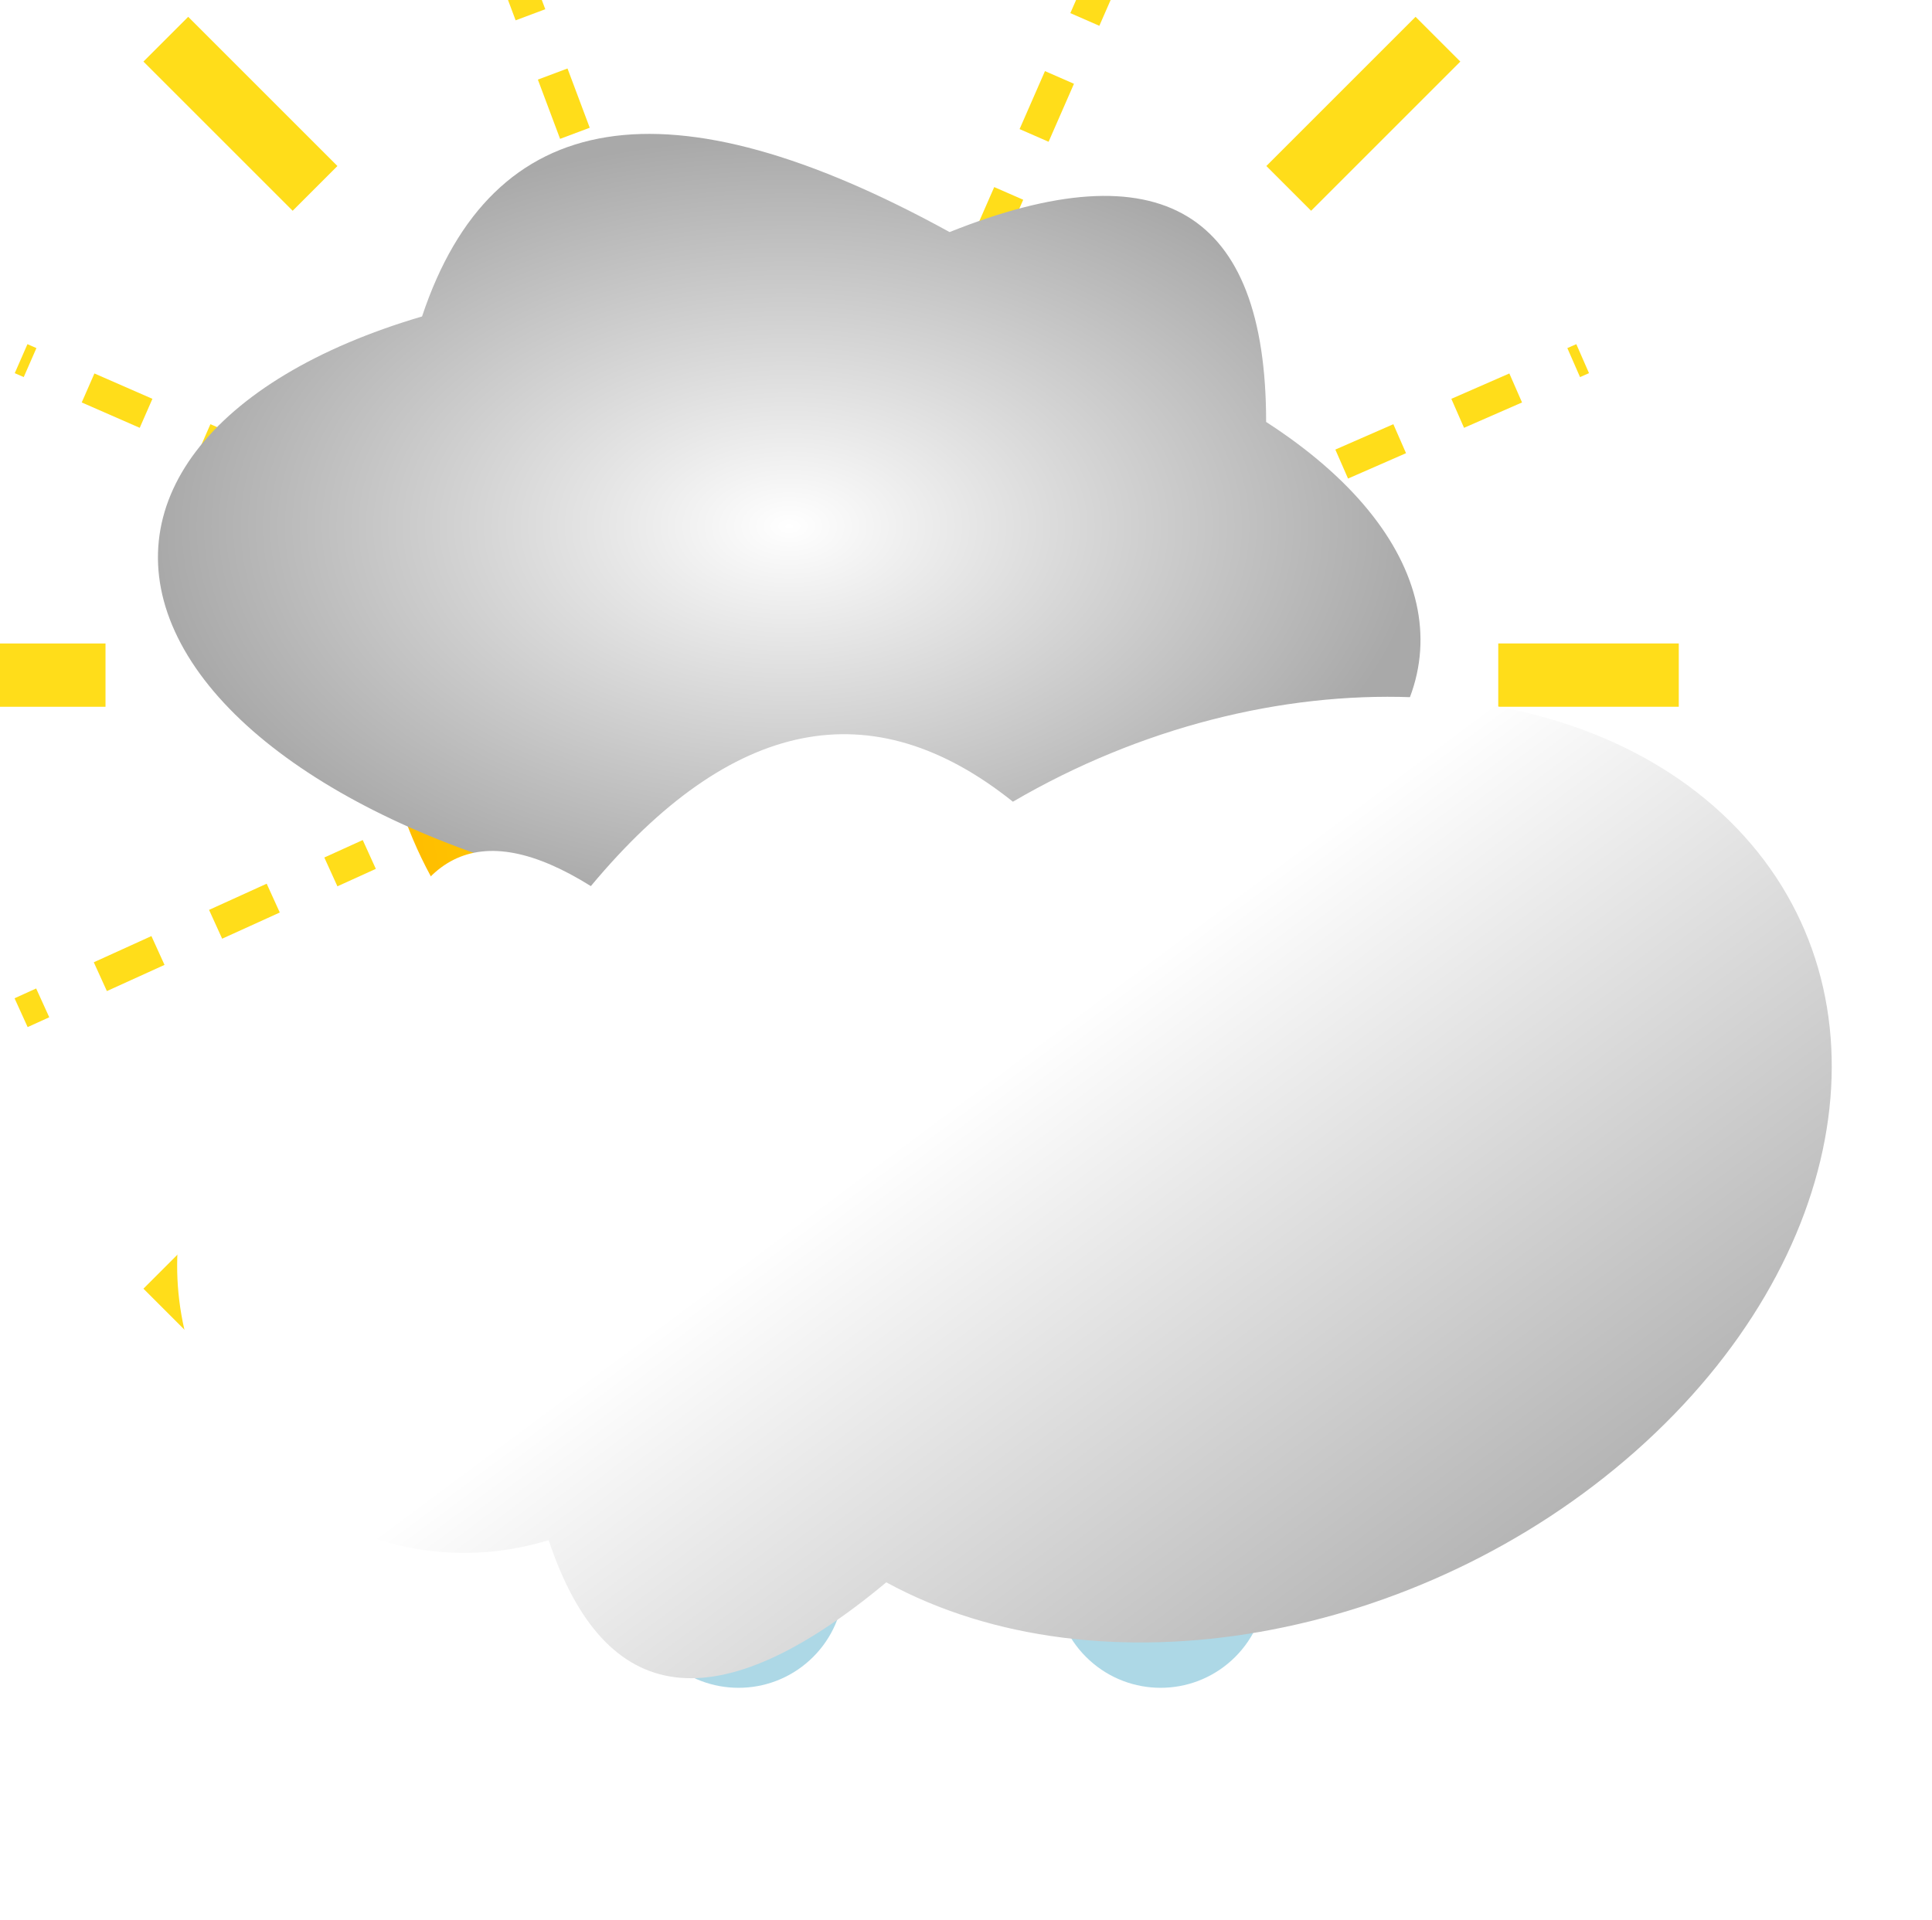
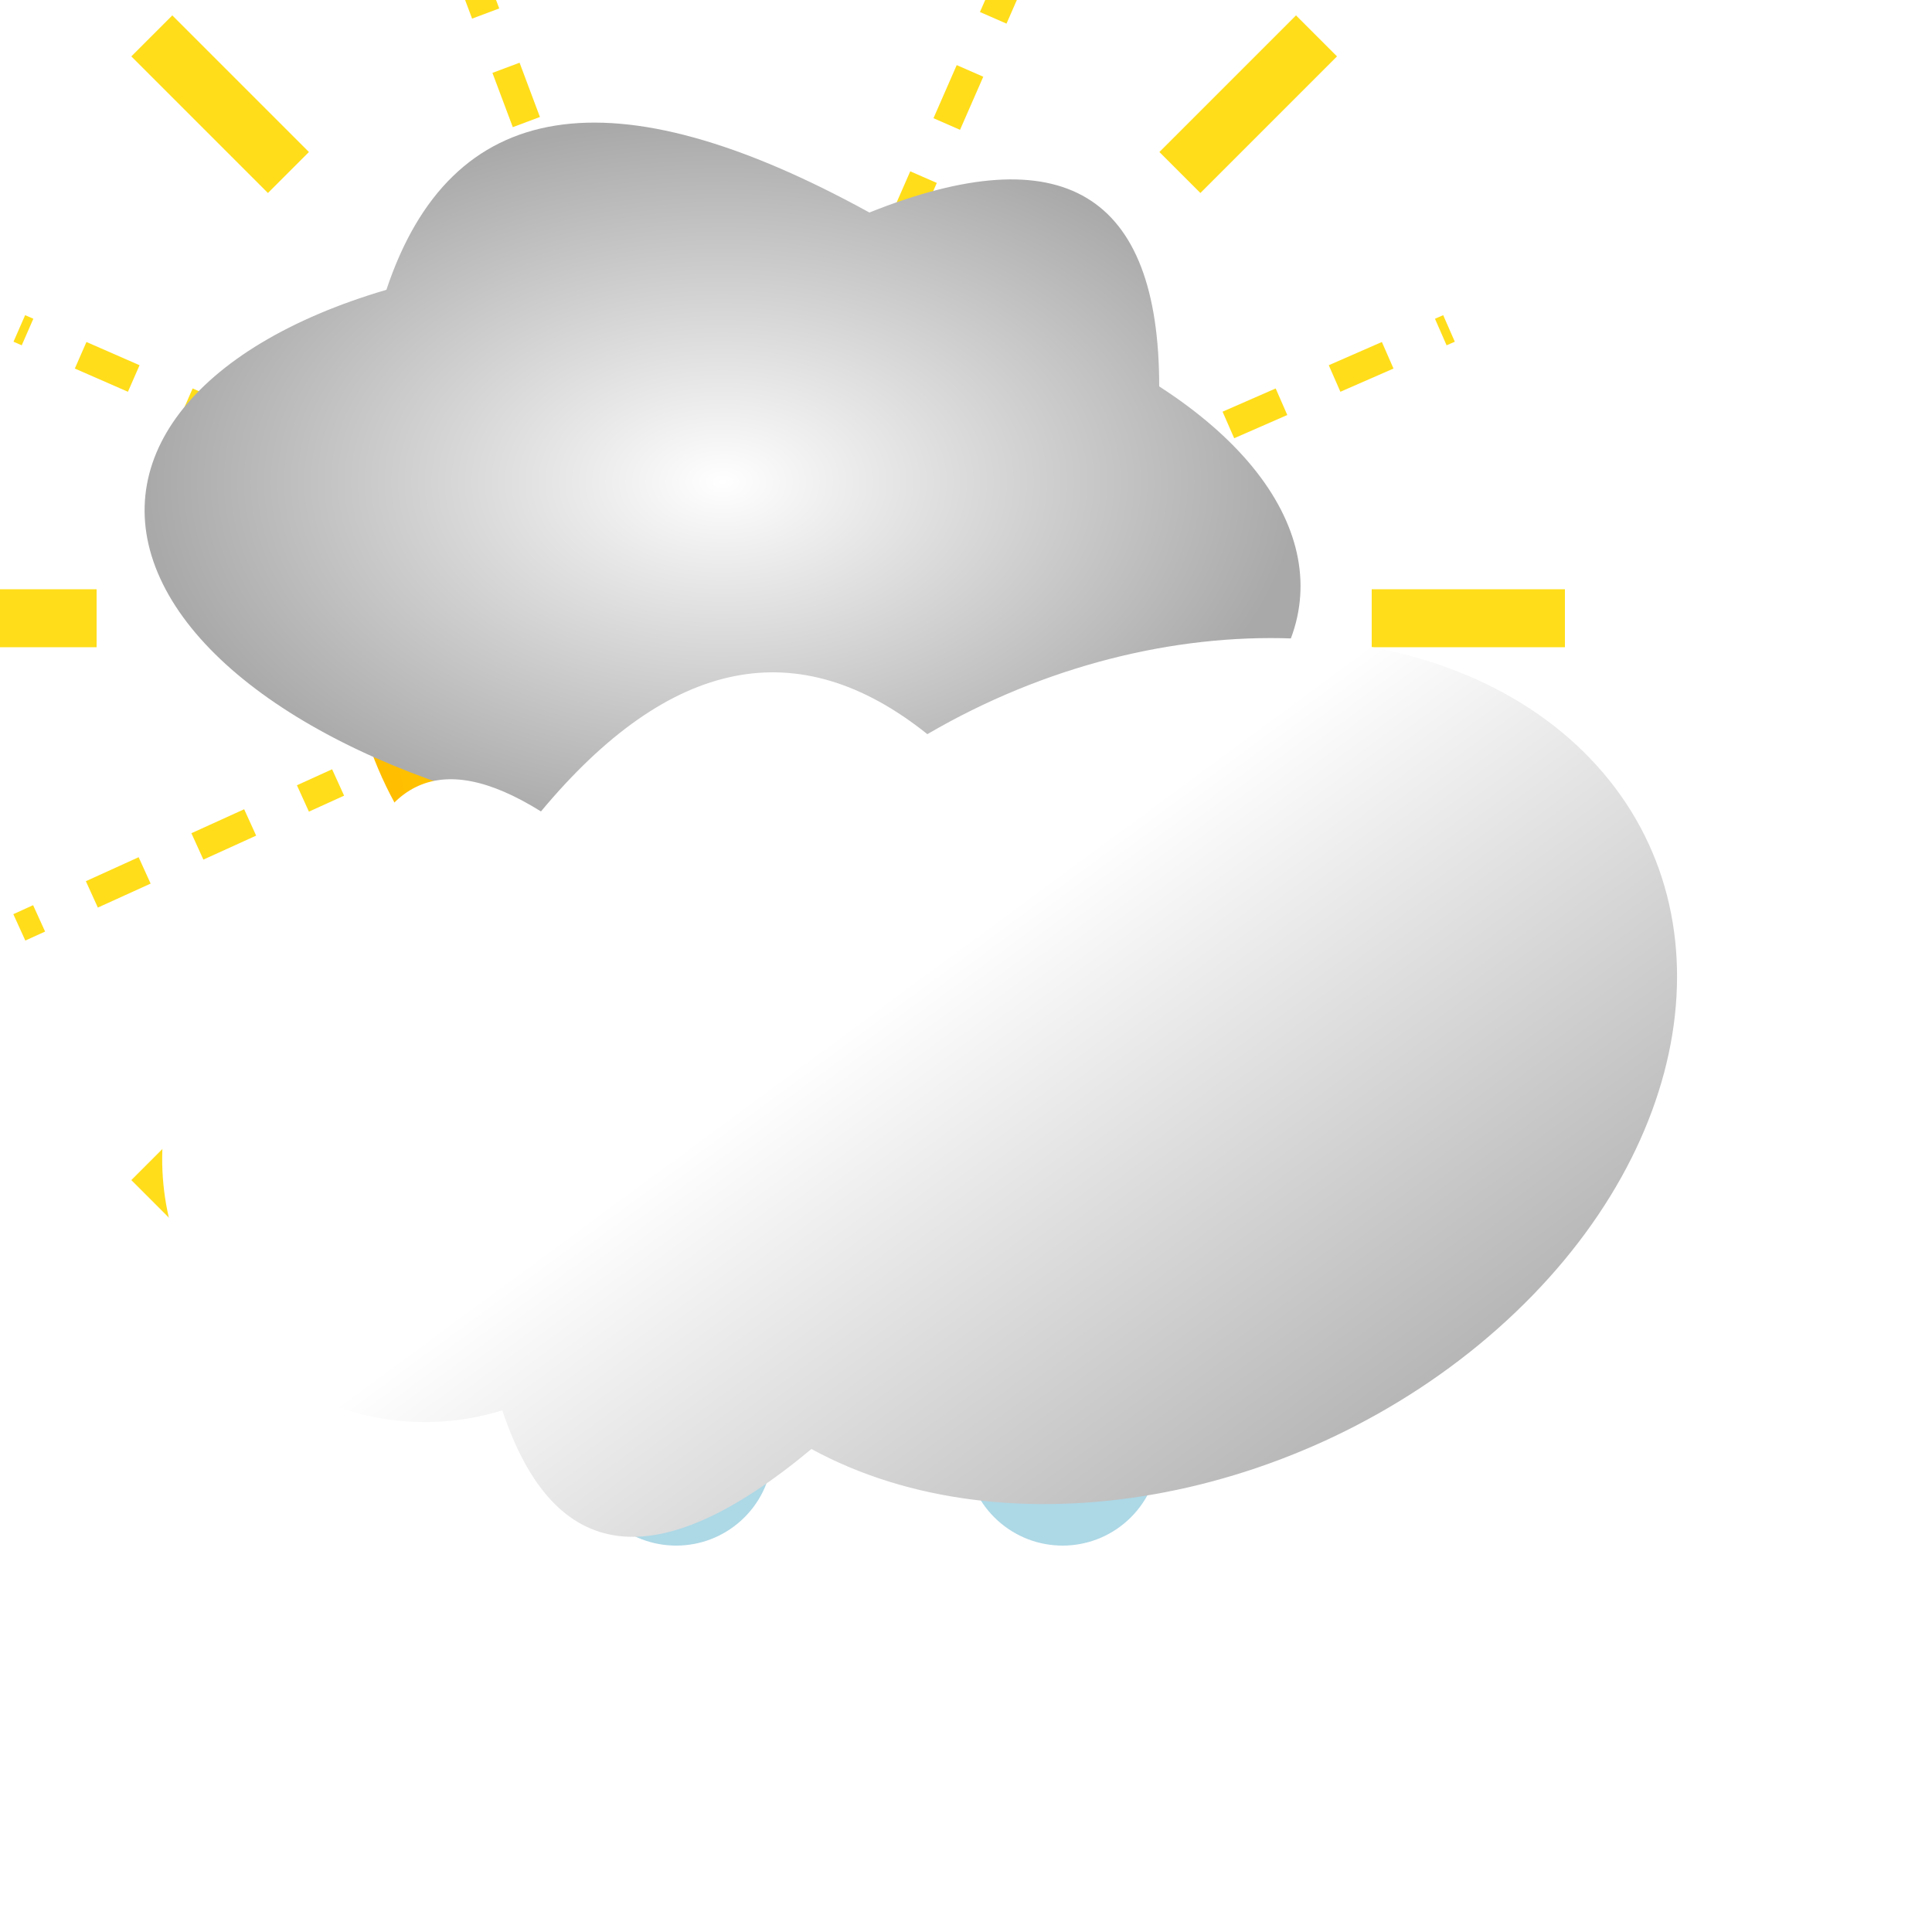
- <svg xmlns="http://www.w3.org/2000/svg" viewbox="0 0 100 100">
+ <svg xmlns="http://www.w3.org/2000/svg" viewBox="0 0 100 100">
  <defs>
    <radialGradient id="gradYellow" cx="50%" cy="50%" r="80%" fx="90%" fy="80%">
      <stop offset="0%" style="stop-color:yellow; stop-opacity:1" />
      <stop offset="100%" style="stop-color:orange ;stop-opacity:1" />
    </radialGradient>
    <radialGradient id="gradGray" cx="50%" cy="50%" r="50%" fx="50%" fy="50%">
      <stop offset="0%" style="stop-color:white; stop-opacity:1" />
      <stop offset="100%" style="stop-color:darkgray ;stop-opacity:1" />
    </radialGradient>
    <linearGradient id="gradWhite" x1="40%" y1="50%" x2="90%" y2="90%">
      <stop offset="0%" style="stop-color:white;stop-opacity:1" />
      <stop offset="100%" style="stop-color:darkgray;stop-opacity:1" />
    </linearGradient>
  </defs>
  <symbol id="sun">
    <circle cx="50" cy="50" r="20" fill="url(#gradYellow)" />
    <g stroke="#ffdd1a" stroke-width="3" stroke-dasharray="10" stroke-dashoffset="10">
      <line x1="50" y1="27" x2="50" y2="2" class="longRay" />
      <line x1="50" y1="73" x2="50" y2="98" class="longRay" />
      <line x1="27" y1="50" x2="2" y2="50" class="longRay" />
      <line x1="73" y1="50" x2="98" y2="50" class="longRay" />
      <line x1="34" y1="34" x2="16" y2="16" class="longRay" />
      <line x1="66" y1="66" x2="84" y2="84" class="longRay" />
      <line x1="34" y1="66" x2="16" y2="84" class="longRay" />
      <line x1="66" y1="34" x2="84" y2="16" class="longRay" />
      <animate attributeName="stroke-dashoffset" values="100;0" dur="4s" repeatCount="indefinite" />
    </g>
    <g stroke="#ffdd1a" stroke-width="1.5" stroke-dasharray="3" stroke-dashoffset="1">
      <line x1="59" y1="29" x2="66" y2="13" class="shortRay" />
      <line x1="71" y1="42" x2="87" y2="35" class="shortRay" />
      <line x1="71" y1="58.5" x2="87" y2="65" class="shortRay" />
      <line x1="59" y1="71" x2="66" y2="87" class="shortRay" />
      <line x1="41" y1="71" x2="34" y2="87" class="shortRay" />
      <line x1="29.5" y1="58.5" x2="13" y2="66" class="shortRay" />
      <line x1="29" y1="42" x2="13" y2="35" class="shortRay" />
      <line x1="41" y1="29" x2="35" y2="13" class="shortRay" />
      <animate attributeName="stroke-dashoffset" values="20;0" dur="3s" repeatCount="indefinite" />
    </g>
  </symbol>
  <symbol id="grayCloud">
    <path d="M20,15 Q25,0 45,11 Q60,5 60,20 A30,15 5 1,1 20,15 Z" />
  </symbol>
  <symbol id="whiteCloud">
    <path fill="url(#gradWhite)" d="M11,47 Q13,37 21,42 Q31,30 41,38 A28,21 -25 1,1 35,75 Q23,85 19,73 A12,12 0 0,1 11,47Z" />
  </symbol>
  <symbol id="rainDrop">
    <path fill="lightblue" d="M10 0 Q10,0 14,7 A5,5 0 1,1 6,7 Q10,0 10,0Z" />
  </symbol>
  <use href="#sun" x="-12" y="-18" />
  <g>
    <use href="#grayCloud" class="small-cloud" fill="url(#gradGray)" />
    <animateTransform attributeName="transform" type="translate" values="0 15; 15 0; 30 0; 25 0; 0 15" dur="8s" repeatCount="indefinite" />
    <animate attributeName="opacity" values="0.5;1;1;1;0.5" dur="8s" repeatCount="indefinite" />
  </g>
  <g>
    <use id="drop1" href="#rainDrop" x="25" y="65" />
    <animateTransform attributeName="transform" type="translate" values="0 0; 0 5; 0 15; 0 25; 0 35" dur="1s" repeatCount="indefinite" />
    <animate attributeName="opacity" values="1;1;1;0.75;0" dur="1s" repeatCount="indefinite" />
  </g>
  <g>
    <use id="drop3" href="#rainDrop" x="45" y="65" />
    <animateTransform attributeName="transform" type="translate" values="0 0; 0 5; 0 15; 0 25; 0 35" dur="1s" begin="0.5s" repeatCount="indefinite" />
    <animate attributeName="opacity" values="1;1;1;0.75;0" dur="1s" begin="0.5s" repeatCount="indefinite" />
  </g>
  <use href="#whiteCloud" x="7" />
</svg>
